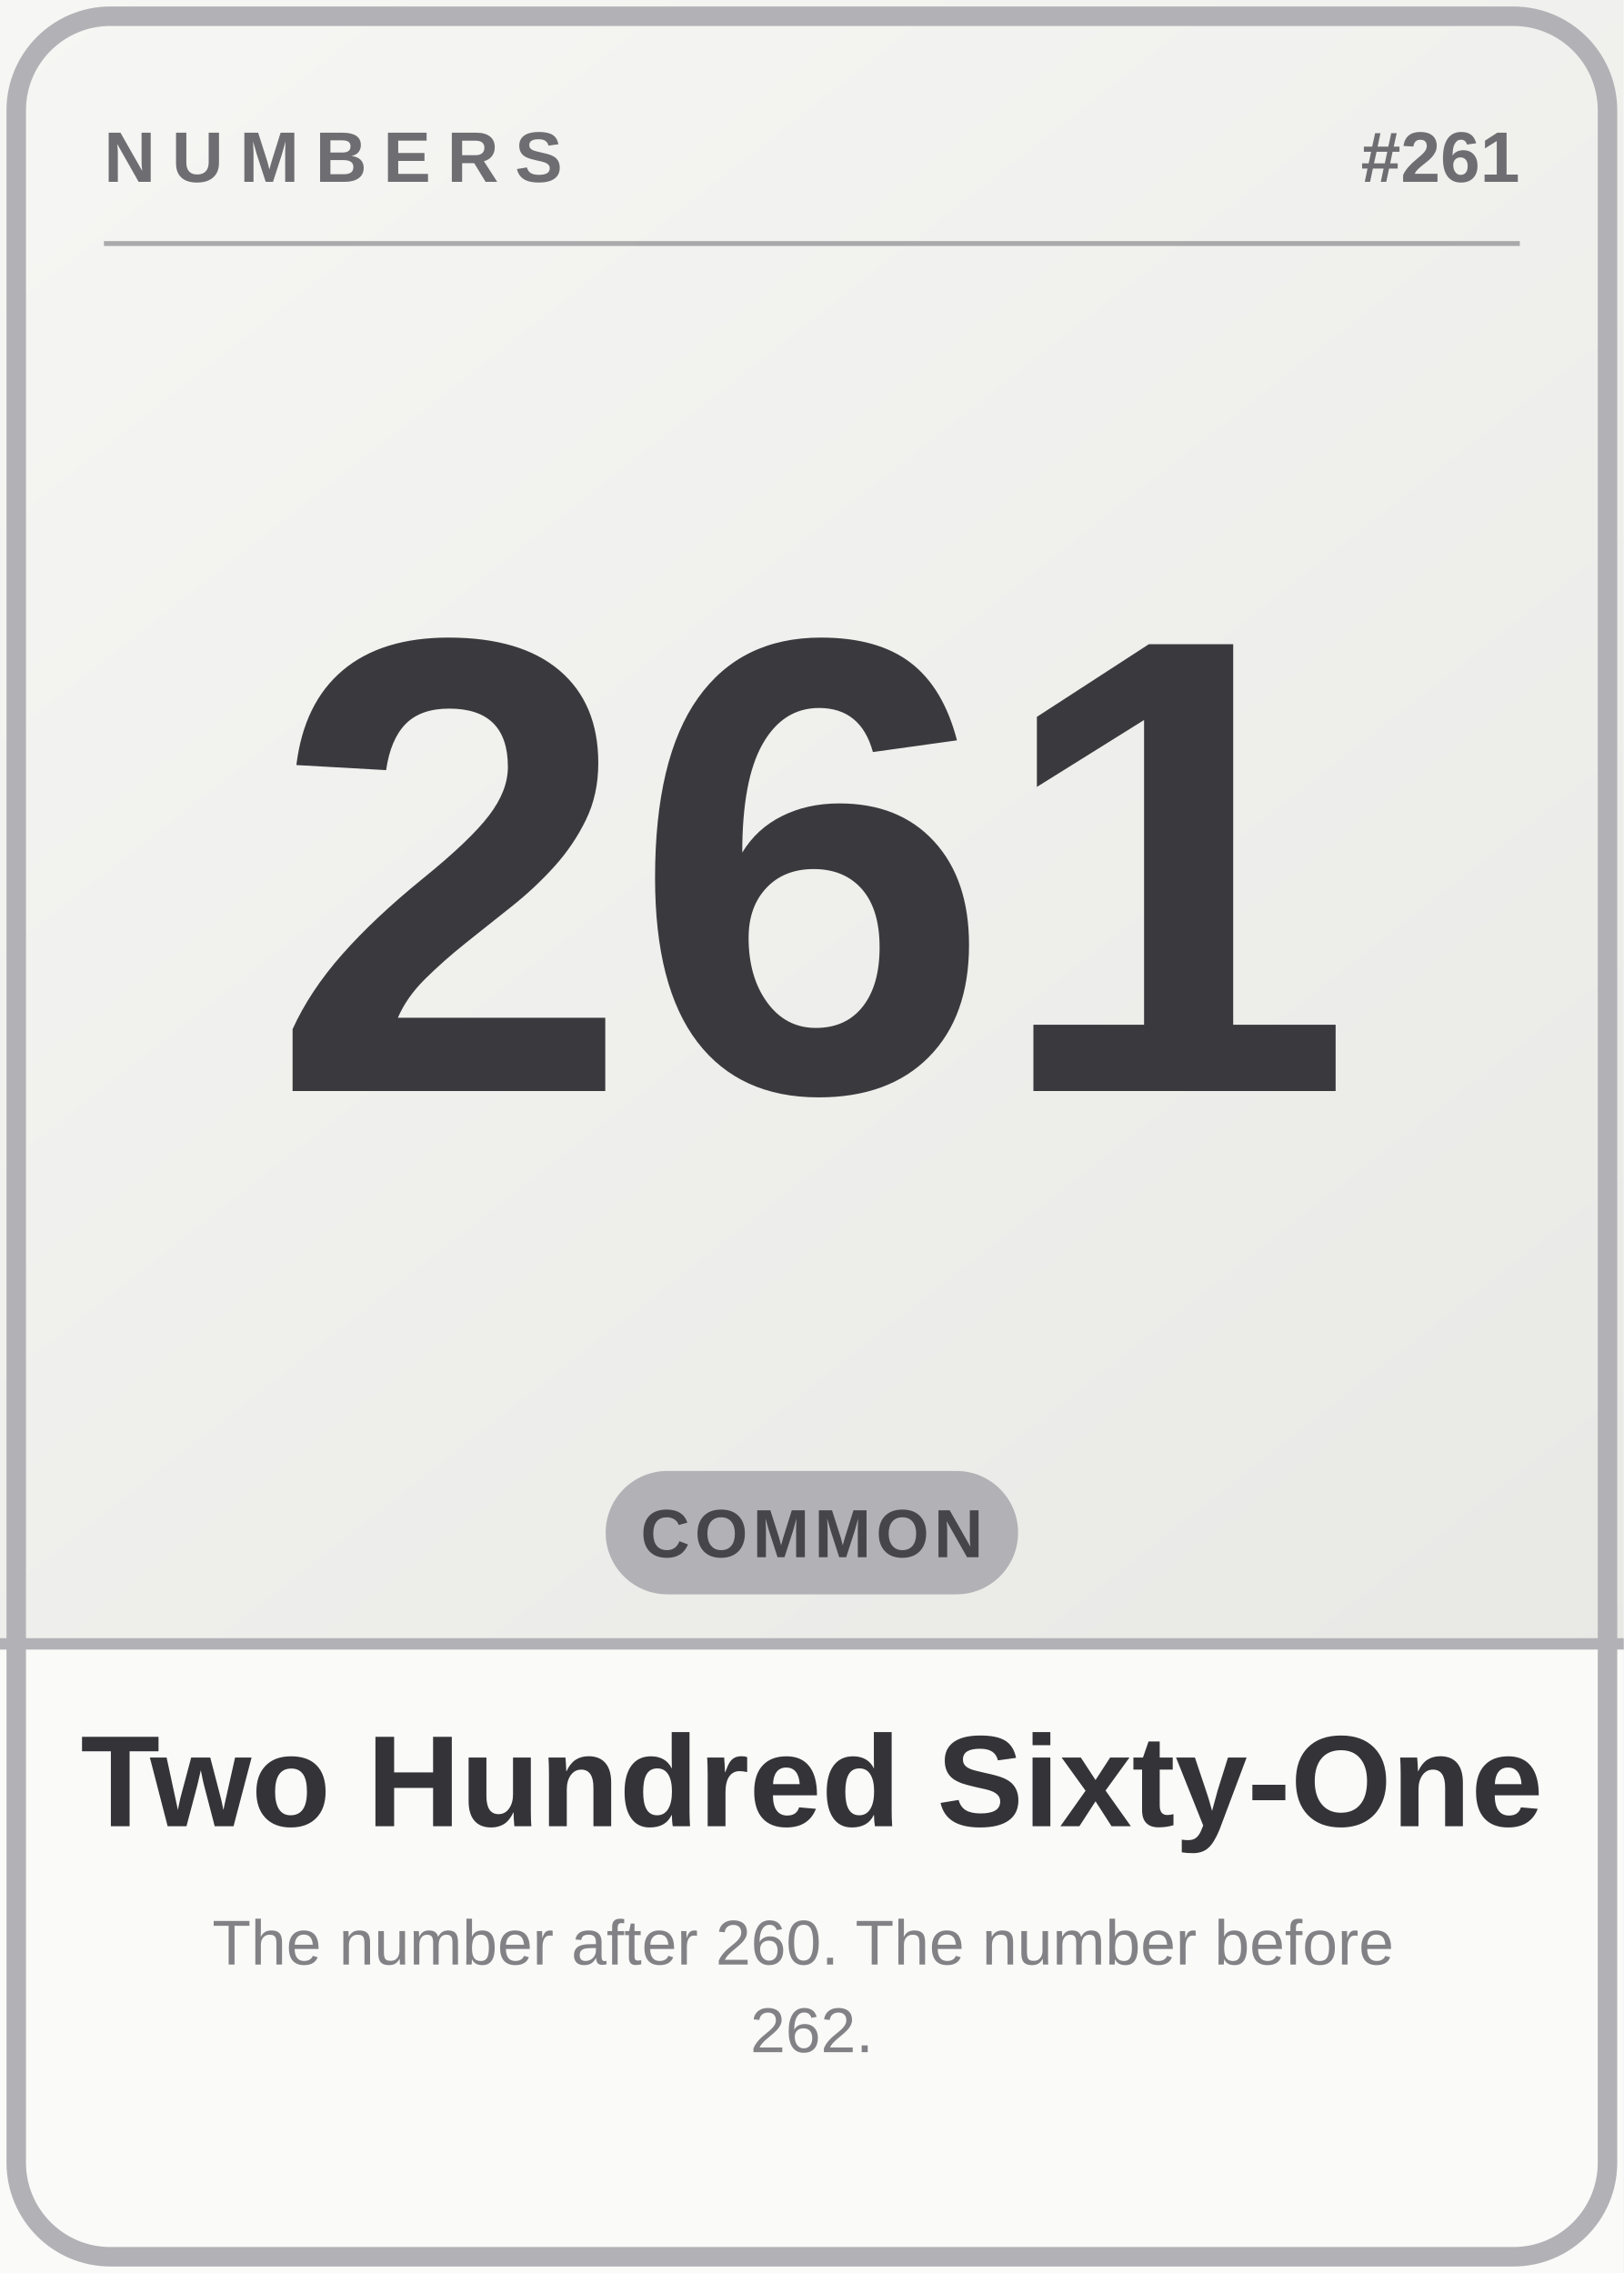
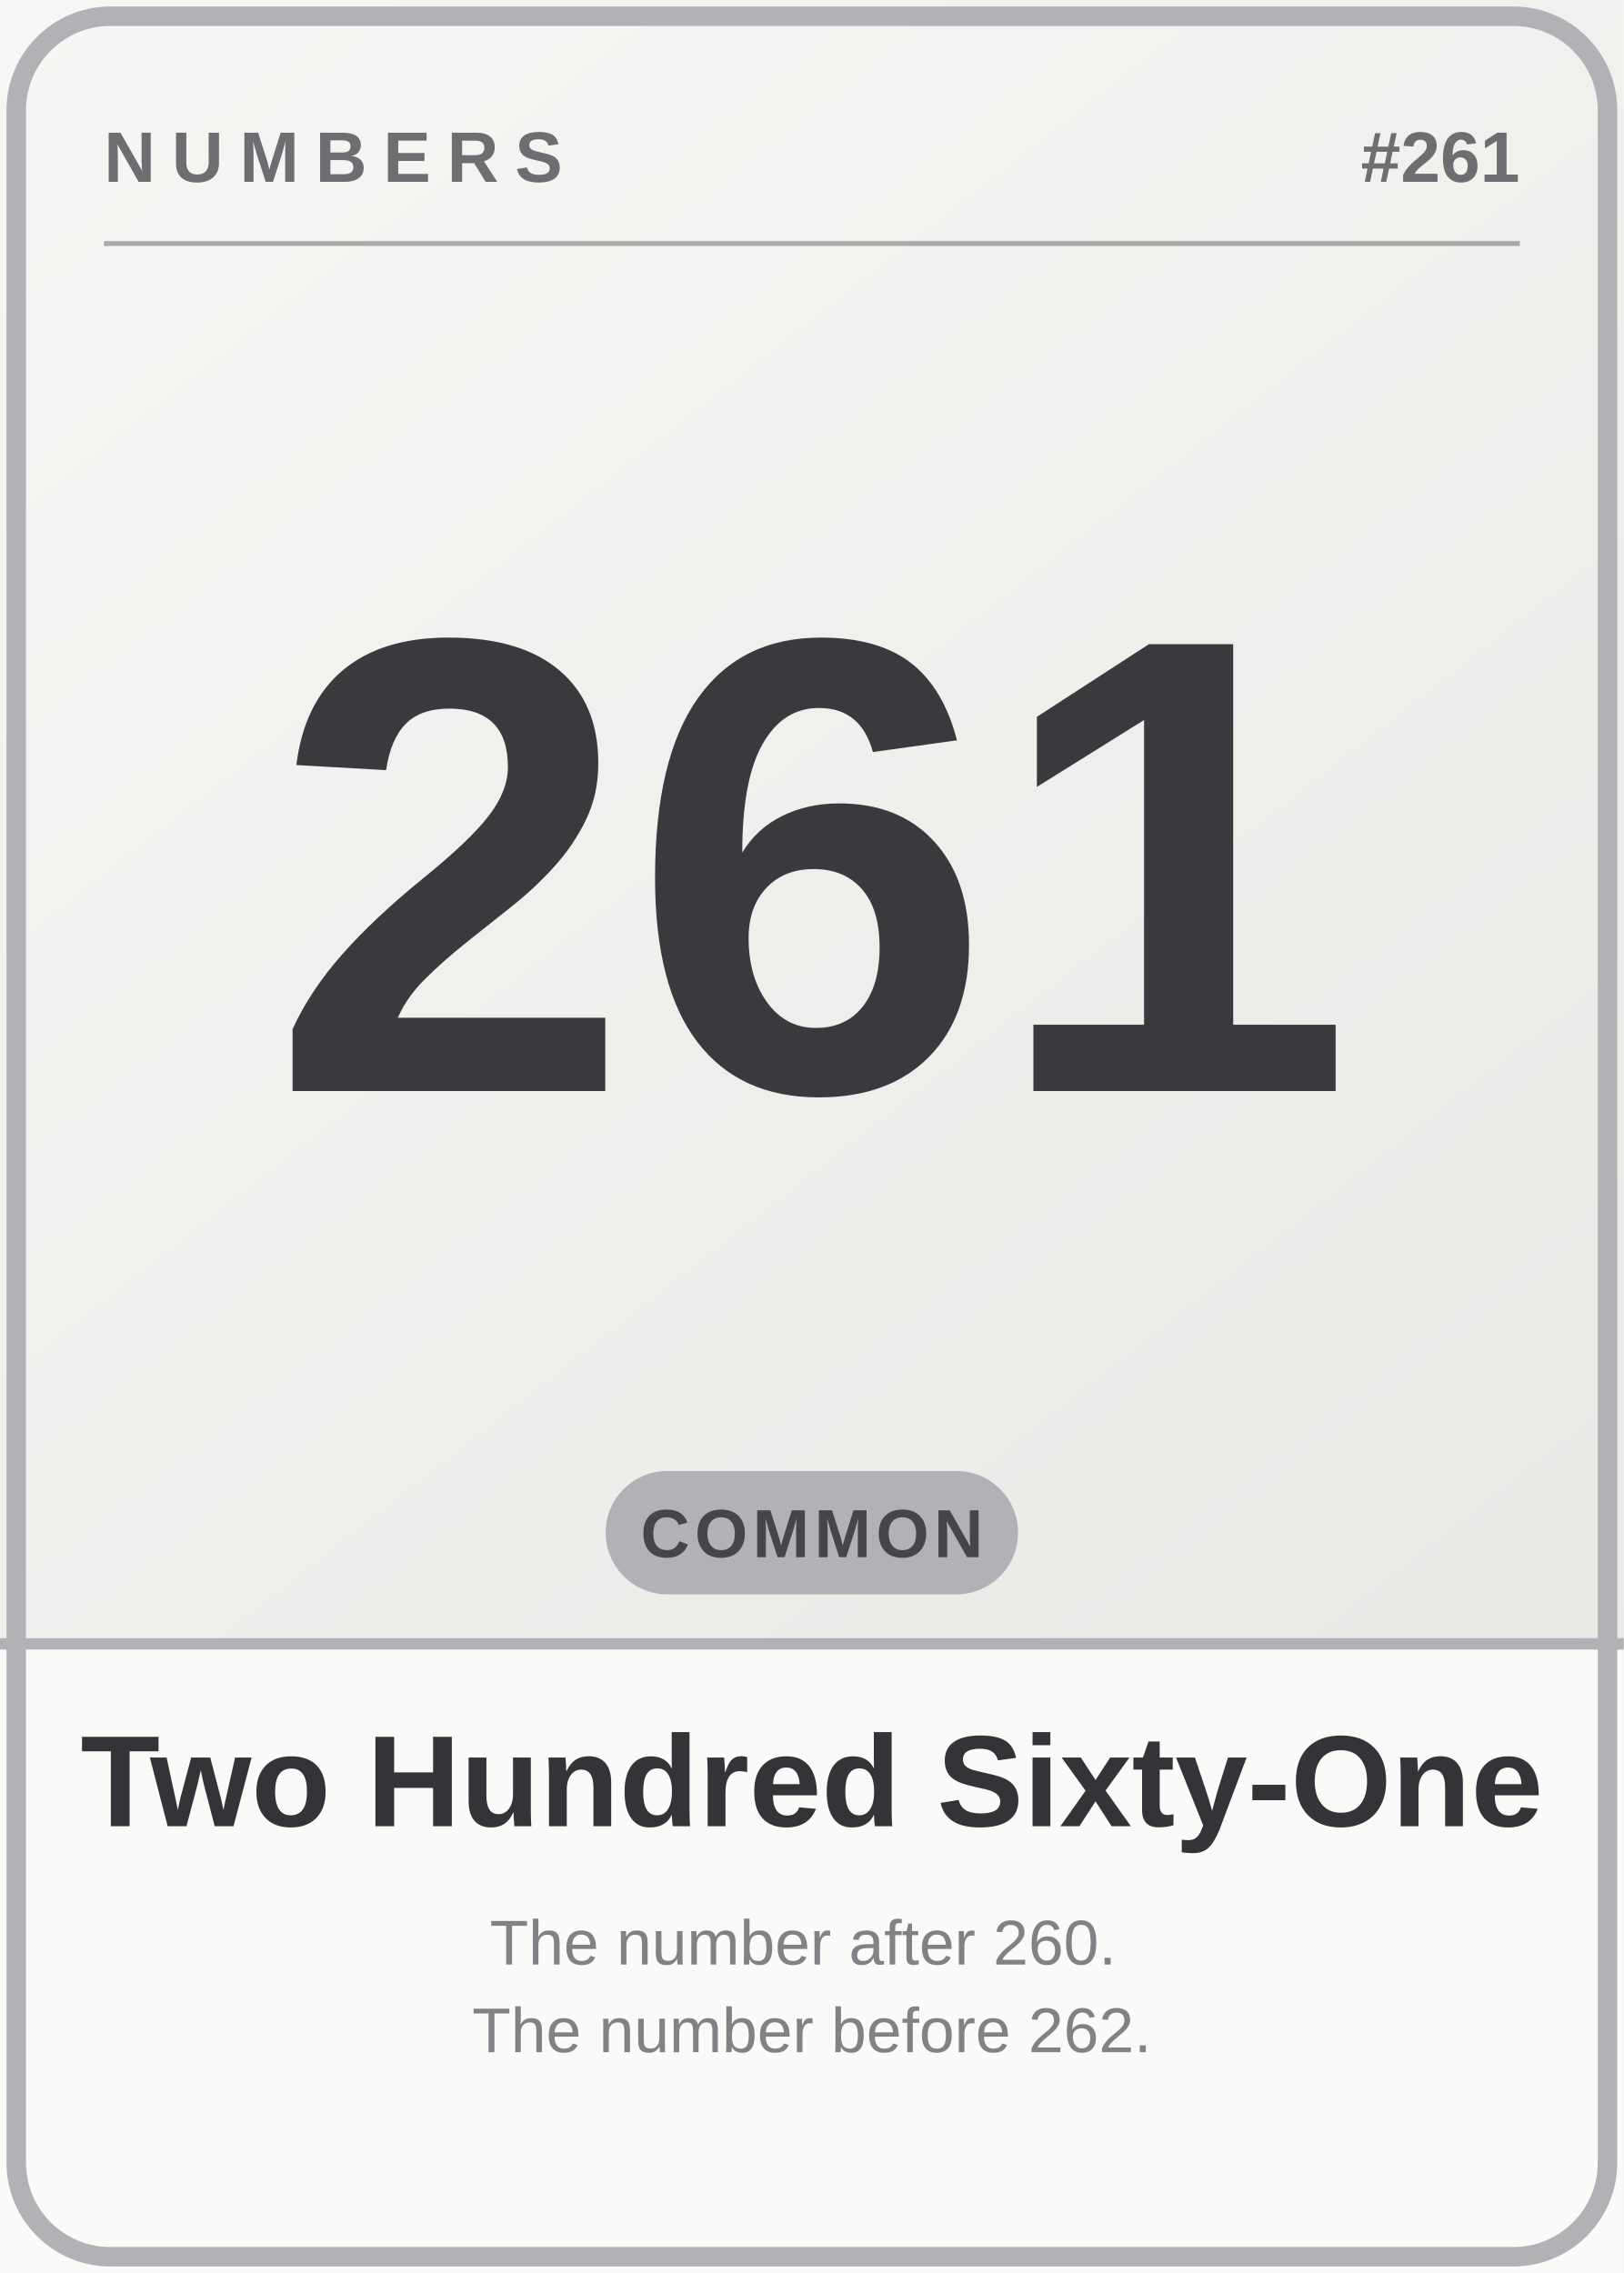
<svg xmlns="http://www.w3.org/2000/svg" viewBox="0 0 1000 1400">
  <defs>
    <linearGradient id="bg" x1="0" y1="0" x2="0.55" y2="1">
      <stop offset="0" stop-color="#f6f6f4" />
      <stop offset="1" stop-color="#e8e8e5" />
    </linearGradient>
  </defs>
  <rect width="1000" height="1400" fill="url(#bg)" />
  <rect y="1012" width="1000" height="388" fill="#fafaf9" />
  <text x="500" y="528" dy="0.36em" text-anchor="middle" font-family="Arial, Helvetica, sans-serif" font-weight="900" font-size="400" fill="#3a3a3e">261</text>
  <text x="64" y="112" font-family="Arial, Helvetica, sans-serif" font-weight="700" font-size="44" letter-spacing="10" fill="#6e6e72">NUMBERS</text>
  <text x="936" y="112" text-anchor="end" font-family="Arial, Helvetica, sans-serif" font-weight="700" font-size="44" fill="#6e6e72">#261</text>
  <line x1="64" y1="150" x2="936" y2="150" stroke="#6e6e72" stroke-width="3" opacity="0.55" />
  <rect x="373" y="906" width="254" height="76" rx="38" fill="#b2b2b6" />
  <text x="500" y="944" dy="0.36em" text-anchor="middle" font-family="Arial, Helvetica, sans-serif" font-weight="700" font-size="42" letter-spacing="3" fill="#46464a">COMMON</text>
  <rect y="1009" width="1000" height="7" fill="#b2b2b6" />
  <text x="500" y="1096" dy="0.36em" text-anchor="middle" font-family="Arial, Helvetica, sans-serif" font-weight="700" font-size="80" fill="#343438">Two Hundred Sixty-One</text>
  <text y="1210" font-family="Arial, Helvetica, sans-serif" font-size="39" fill="#828286" text-anchor="middle">
-     <tspan x="500" dy="0">The number after 260. The number before</tspan>
-     <tspan x="500" dy="54">262.</tspan>
+     <tspan x="500" dy="0" font-size="39">The number after 260.</tspan>
+     <tspan x="500" dy="54" font-size="39">The number before 262.</tspan>
  </text>
  <rect x="10" y="10" width="980" height="1380" rx="58" fill="none" stroke="#b2b2b6" stroke-width="12" />
</svg>
